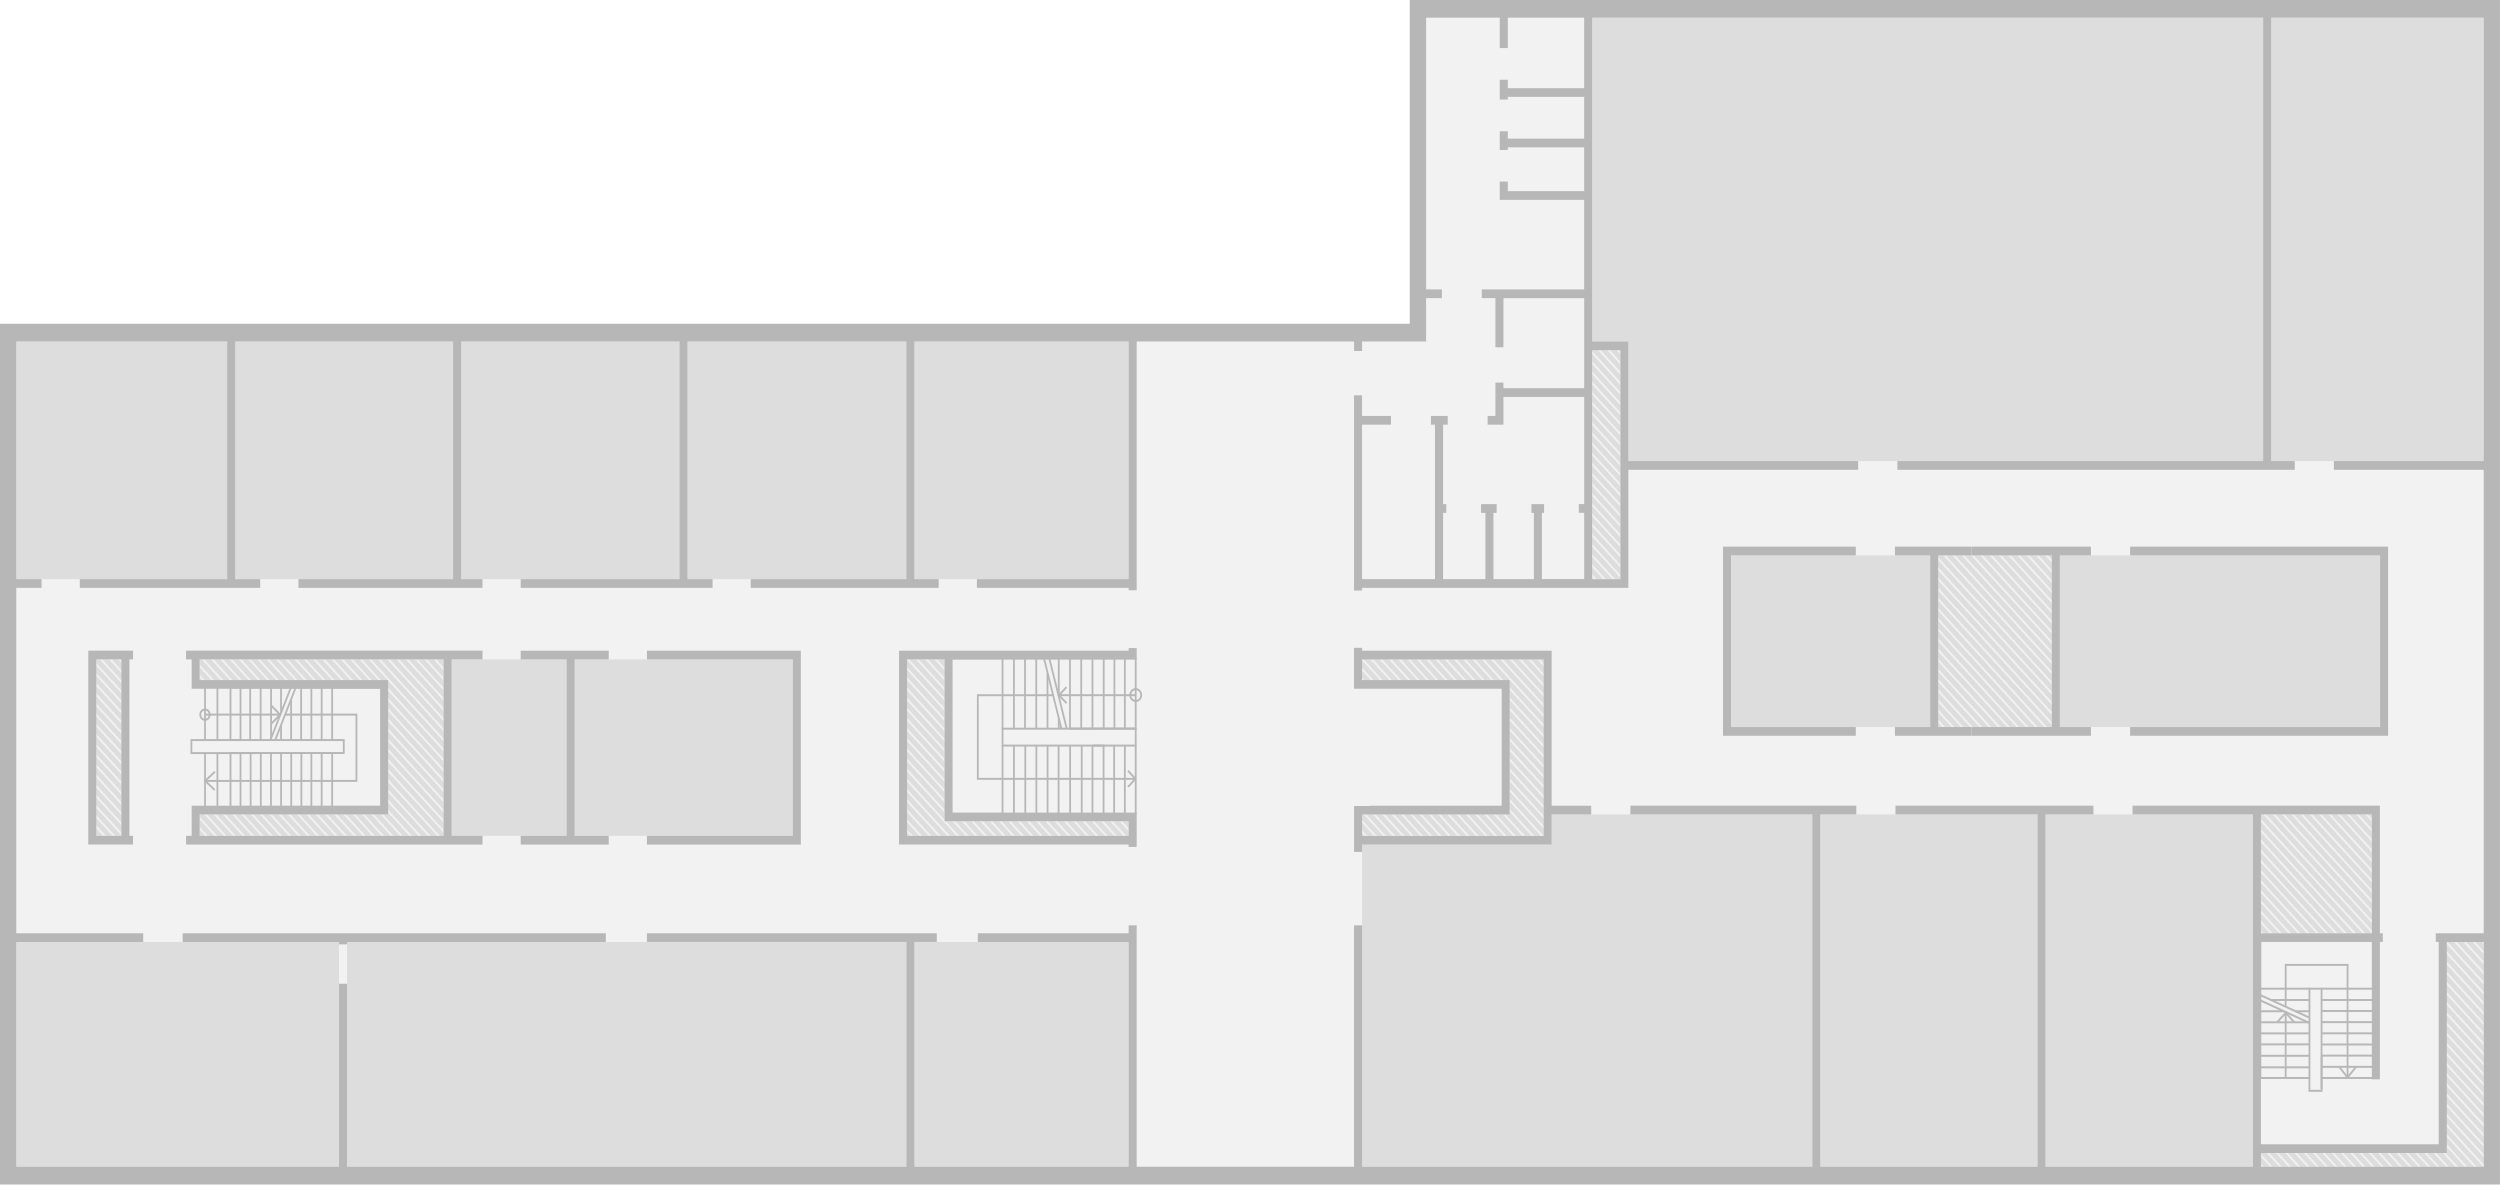
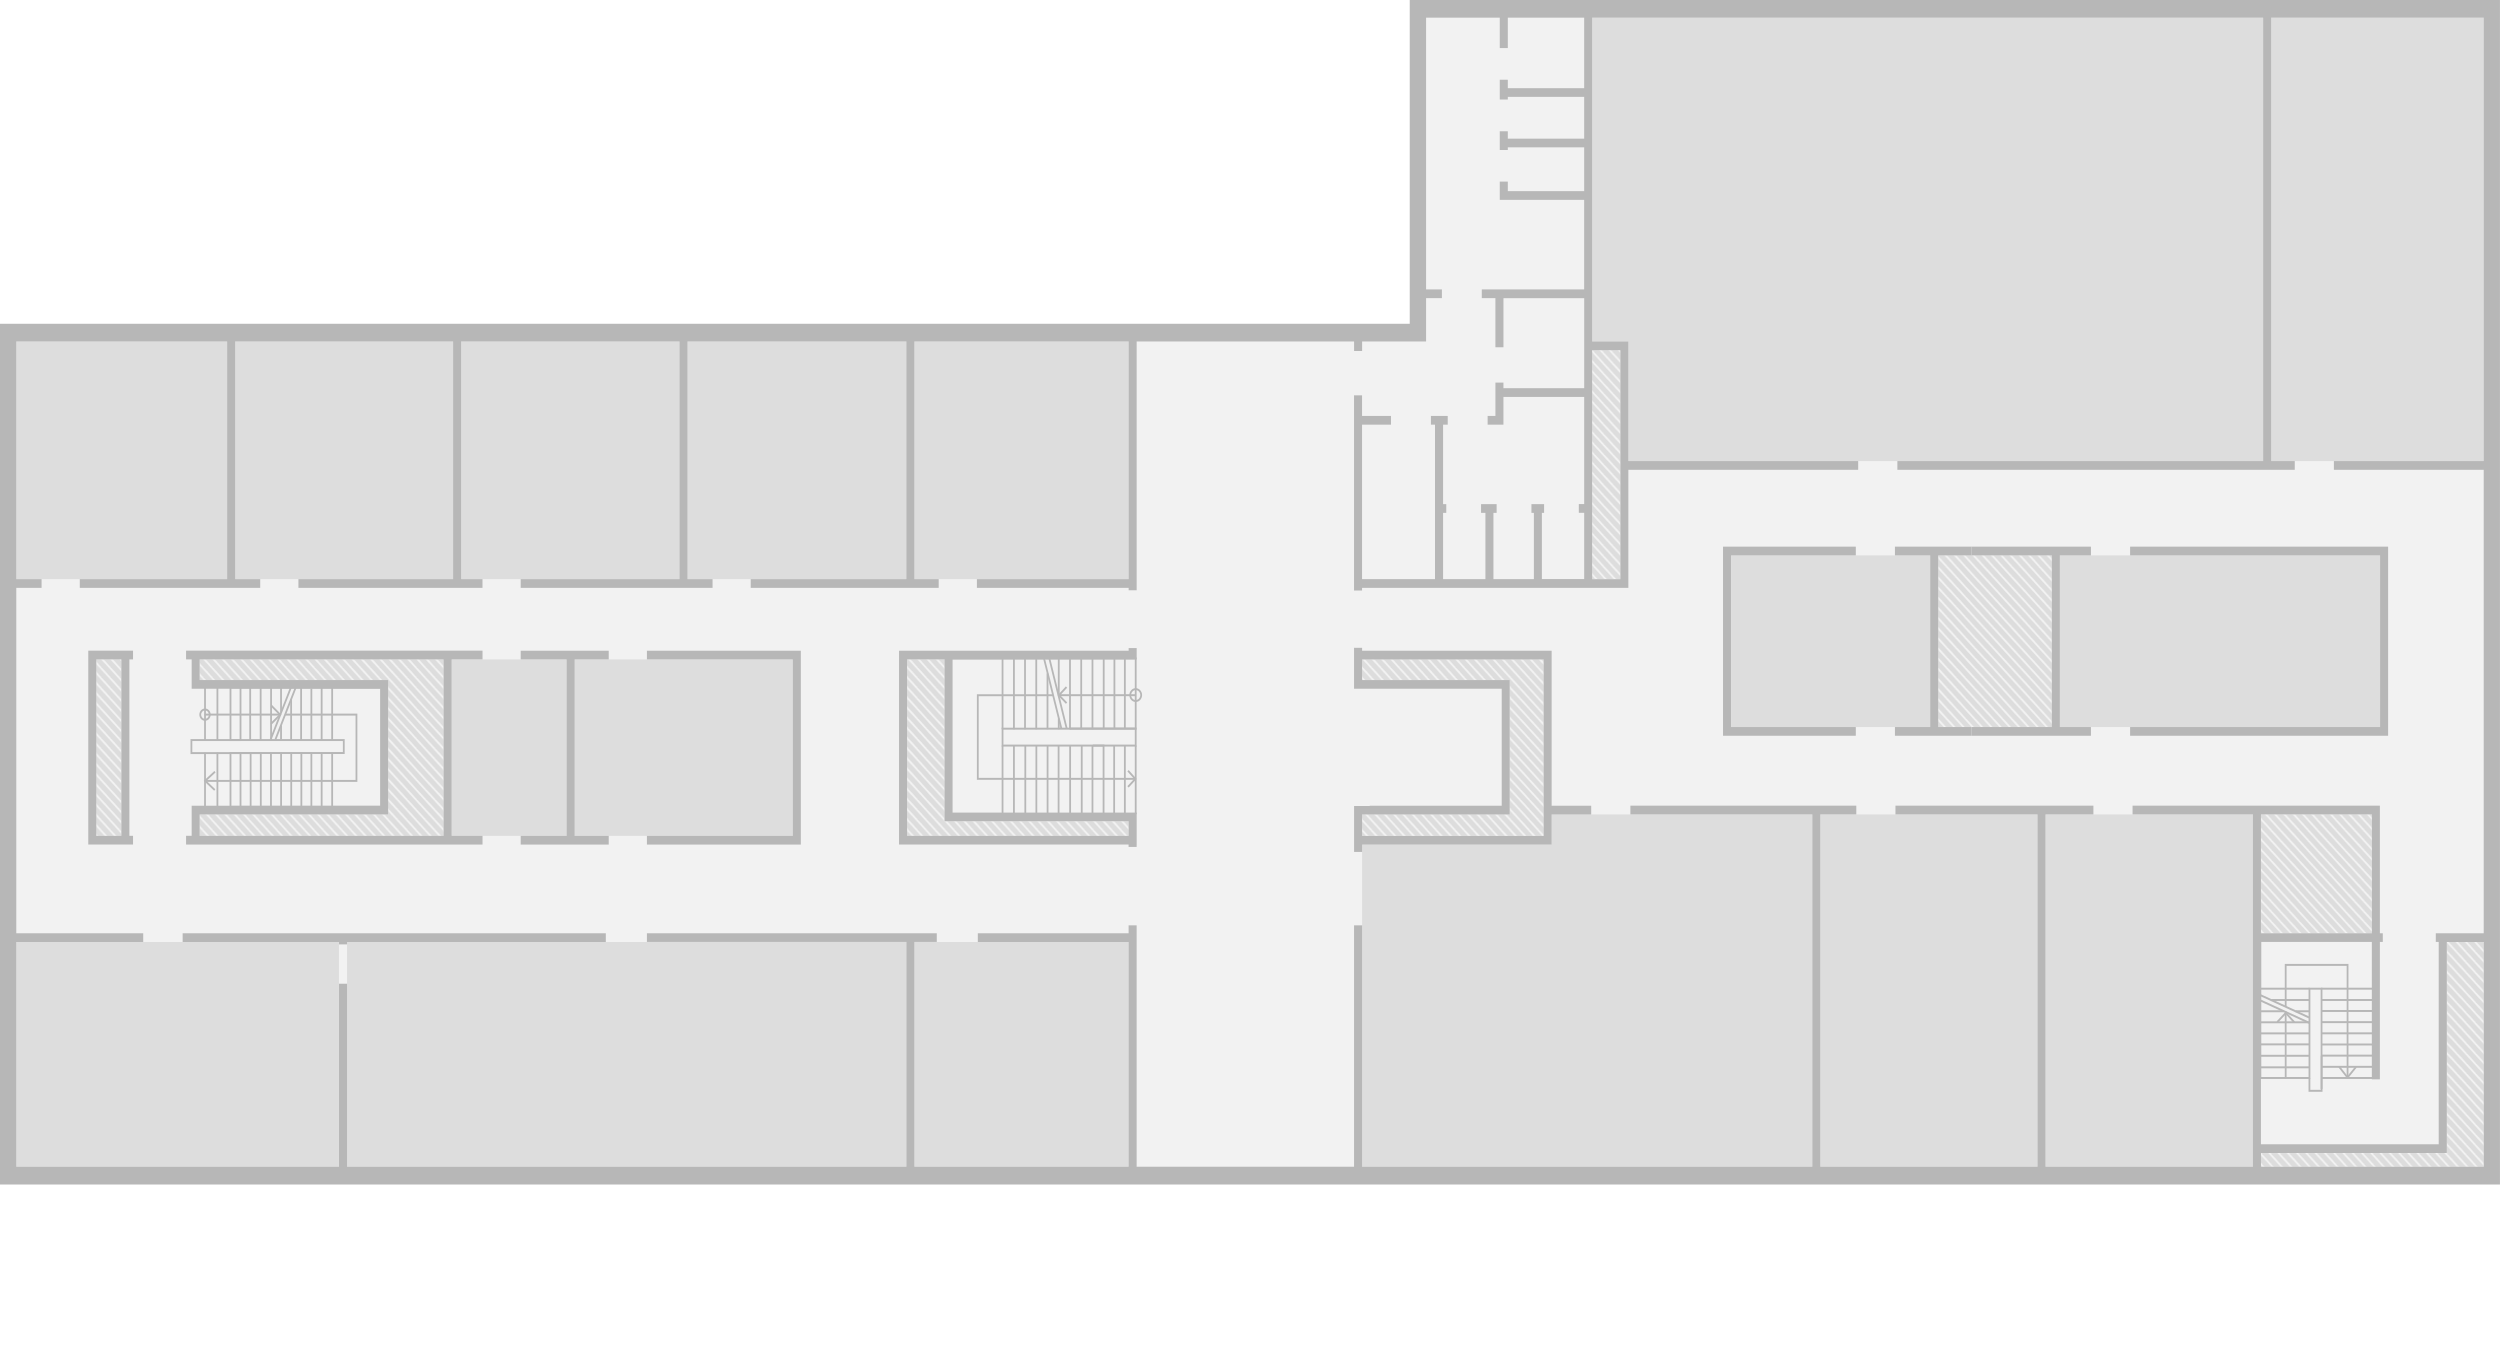
- <svg xmlns="http://www.w3.org/2000/svg" id="Livello_1" data-name="Livello 1" viewBox="0 0 5500 2605.77">
+ <svg xmlns="http://www.w3.org/2000/svg" id="Livello_1" data-name="Livello 1" viewBox="0 0 5500 3000">
  <defs>
-     <pattern id="locale_tecnico-17_1_" data-name="locale tecnico-17 1 " width="38.5" height="38.5" patternTransform="translate(-16709.05 -22359.13) rotate(180) scale(0.53 0.58)" patternUnits="userSpaceOnUse" viewBox="0 0 38.5 38.5">
-       <rect width="38.5" height="38.5" style="fill:none" />
-       <rect width="38.5" height="38.5" style="fill:none" />
-       <rect width="38.5" height="38.5" style="fill:none" />
-       <rect width="38.5" height="38.5" style="fill:none" />
-       <rect width="38.5" height="38.5" style="fill:none" />
-       <rect width="38.5" height="38.5" style="fill:none" />
-       <rect width="38.5" height="38.5" style="fill:none" />
-       <rect width="38.5" height="38.5" style="fill:none" />
-       <rect width="38.5" height="38.5" style="fill:none" />
-       <rect x="35.8" y="35.1" width="40.5" height="39.2" style="fill:#f2f2f2" />
-       <line x1="38.5" y1="38.5" x2="77" y2="77" style="fill:none;stroke:#ddd;stroke-linecap:square;stroke-linejoin:round;stroke-width:20px" />
-       <rect x="-2.7" y="35.1" width="40.5" height="39.2" style="fill:#f2f2f2" />
-       <line y1="38.5" x2="38.5" y2="77" style="fill:none;stroke:#ddd;stroke-linecap:square;stroke-linejoin:round;stroke-width:20px" />
-       <line x1="-38.5" y1="38.5" y2="77" style="fill:none;stroke:#ddd;stroke-linecap:square;stroke-linejoin:round;stroke-width:20px" />
-       <rect x="35.8" y="-3.4" width="40.5" height="39.2" style="fill:#f2f2f2" />
-       <line x1="38.5" x2="77" y2="38.5" style="fill:none;stroke:#ddd;stroke-linecap:square;stroke-linejoin:round;stroke-width:20px" />
-       <rect x="-2.7" y="-3.4" width="40.5" height="39.2" style="fill:#f2f2f2" />
-       <line x2="38.5" y2="38.5" style="fill:none;stroke:#ddd;stroke-linecap:square;stroke-linejoin:round;stroke-width:20px" />
-       <line x1="-38.5" y2="38.5" style="fill:none;stroke:#ddd;stroke-linecap:square;stroke-linejoin:round;stroke-width:20px" />
-       <line x1="38.5" y1="-38.5" x2="77" style="fill:none;stroke:#ddd;stroke-linecap:square;stroke-linejoin:round;stroke-width:20px" />
-       <line y1="-38.5" x2="38.5" style="fill:none;stroke:#ddd;stroke-linecap:square;stroke-linejoin:round;stroke-width:20px" />
-       <line x1="-38.5" y1="-38.5" style="fill:none;stroke:#ddd;stroke-linecap:square;stroke-linejoin:round;stroke-width:20px" />
+     <pattern id="locale_tecnico-17_1_" data-name="locale tecnico-17 1 " width="38.5" height="38.5" patternTransform="matrix(-0.53, 0, 0, 0.58, -16705.65, 23194.86)" patternUnits="userSpaceOnUse" viewBox="0 0 38.5 38.5">
+       <rect width="38.5" height="38.5" style="fill:none" />
+       <rect width="38.5" height="38.5" style="fill:none" />
+       <rect width="38.5" height="38.5" style="fill:none" />
+       <rect width="38.5" height="38.5" style="fill:none" />
+       <rect width="38.5" height="38.5" style="fill:none" />
+       <rect width="38.5" height="38.5" style="fill:none" />
+       <rect width="38.5" height="38.5" style="fill:none" />
+       <rect width="38.5" height="38.5" style="fill:none" />
+       <rect x="35.8" y="-35.8" width="40.5" height="39.2" style="fill:#f2f2f2" />
+       <line x1="38.5" x2="77" y2="-38.5" style="fill:none;stroke:#ddd;stroke-linecap:square;stroke-linejoin:round;stroke-width:20px" />
+       <rect x="-2.7" y="-35.8" width="40.5" height="39.2" style="fill:#f2f2f2" />
+       <line x2="38.5" y2="-38.5" style="fill:none;stroke:#ddd;stroke-linecap:square;stroke-linejoin:round;stroke-width:20px" />
+       <line x1="-38.5" y2="-38.5" style="fill:none;stroke:#ddd;stroke-linecap:square;stroke-linejoin:round;stroke-width:20px" />
+       <rect x="35.8" y="2.7" width="40.5" height="39.2" style="fill:#f2f2f2" />
+       <line x1="38.5" y1="38.5" x2="77" style="fill:none;stroke:#ddd;stroke-linecap:square;stroke-linejoin:round;stroke-width:20px" />
+       <rect x="-2.7" y="2.7" width="40.5" height="39.2" style="fill:#f2f2f2" />
+       <line y1="38.5" x2="38.5" style="fill:none;stroke:#ddd;stroke-linecap:square;stroke-linejoin:round;stroke-width:20px" />
+       <line x1="-38.5" y1="38.5" style="fill:none;stroke:#ddd;stroke-linecap:square;stroke-linejoin:round;stroke-width:20px" />
+       <line x1="38.5" y1="77" x2="77" y2="38.5" style="fill:none;stroke:#ddd;stroke-linecap:square;stroke-linejoin:round;stroke-width:20px" />
+       <line y1="77" x2="38.5" y2="38.5" style="fill:none;stroke:#ddd;stroke-linecap:square;stroke-linejoin:round;stroke-width:20px" />
+       <line x1="-38.5" y1="77" y2="38.5" style="fill:none;stroke:#ddd;stroke-linecap:square;stroke-linejoin:round;stroke-width:20px" />
    </pattern>
  </defs>
  <g id="D1-floor2">
    <g id="background">
      <polygon points="5500 38.91 5500 0 5464.17 0 3137.39 0 3101.48 0 3101.48 38.91 3101.48 655.94 3101.48 712.32 2996.61 712.32 35.83 712.32 0 712.32 0 751.23 0 2566.86 0 2605.77 35.83 2605.77 5464.17 2605.77 5500 2605.77 5500 2566.86 5500 38.91" style="fill:#f2f2f2" />
    </g>
    <g id="rooms">
      <rect id="locale_tecnico-17" data-name="locale tecnico-17" x="211.89" y="1450.73" width="55.09" height="388.14" style="fill:url(#locale_tecnico-17_1_)" />
      <polygon id="locale_tecnico-18" data-name="locale tecnico-18" points="439.23 1496.1 439.23 1450.73 975.88 1450.73 975.88 1838.87 439.23 1838.87 439.23 1791.78 836.29 1791.78 853.89 1791.78 853.89 1772.59 853.89 1515.2 853.89 1496.1 836.29 1496.1 439.23 1496.1" style="fill:url(#locale_tecnico-17_1_)" />
      <polygon id="locale_tecnico-19" data-name="locale tecnico-19" points="1995.6 1838.87 1995.6 1450.73 2078.04 1450.73 2078.04 1787.74 2078.04 1806.93 2095.63 1806.93 2483.02 1806.93 2483.02 1838.87 1995.6 1838.87" style="fill:url(#locale_tecnico-17_1_)" />
      <polygon id="locale_tecnico-20" data-name="locale tecnico-20" points="2996.61 1496.1 2996.61 1450.73 3395.96 1450.73 3395.96 1772.59 3395.96 1791.78 3395.96 1838.87 2996.61 1838.87 2996.61 1791.78 3303.77 1791.78 3321.37 1791.78 3321.37 1772.59 3321.37 1515.2 3321.37 1496.1 3303.77 1496.1 2996.61 1496.1" style="fill:url(#locale_tecnico-17_1_)" />
      <polygon id="locale_tecnico-21" data-name="locale tecnico-21" points="3502.74 854.1 3502.74 770.43 3564.81 770.43 3564.81 1014.38 3564.81 1033.58 3564.81 1274.09 3502.74 1274.09 3502.74 1128.27 3502.74 1109.16 3502.74 873.21 3502.74 854.1" style="fill:url(#locale_tecnico-17_1_)" />
      <polygon id="locale_tecnico-22" data-name="locale tecnico-22" points="4974.05 2566.86 4974.05 2536.65 5365.16 2536.65 5382.84 2536.65 5382.84 2517.45 5382.84 2072.41 5464.17 2072.41 5464.17 2566.86 4974.05 2566.86" style="fill:url(#locale_tecnico-17_1_)" />
      <rect id="locale_tecnico-23" data-name="locale tecnico-23" x="4264.12" y="1221.84" width="249.86" height="377.64" style="fill:url(#locale_tecnico-17_1_)" />
      <rect id="locale_tecnico-24" data-name="locale tecnico-24" x="4974.05" y="1791.78" width="243.99" height="261.43" style="fill:url(#locale_tecnico-17_1_)" />
      <rect id="senza_codice" data-name="senza codice" x="3317.09" y="324.18" width="167.97" height="96.41" style="fill:#f2f2f2" />
      <rect id="senza_codice-2" data-name="senza codice-2" x="3317.09" y="213.22" width="167.97" height="91.76" style="fill:#f2f2f2" />
      <rect id="senza_codice-3" data-name="senza codice-3" x="3317.09" y="38.91" width="167.97" height="155.12" style="fill:#f2f2f2" />
      <rect id="senza_codice-4" data-name="senza codice-4" x="3174.64" y="1128.27" width="93.06" height="145.82" style="fill:#f2f2f2" />
      <rect id="senza_codice-5" data-name="senza codice-5" x="3286.18" y="1128.27" width="88.78" height="145.82" style="fill:#f2f2f2" />
      <rect id="senza_codice-6" data-name="senza codice-6" x="3392.63" y="1128.27" width="93.06" height="145.82" style="fill:#f2f2f2" />
+       <g class="clickable" id="D1-2C-01-D" data-name="customclass D1-2C-01-D">
+         <rect id="a" x="2996.61" y="1515.2" width="307.09" height="257.38" style="fill:#f2f2f2" />
+       </g>
      <g class="clickable" id="D1-2E-17" data-name="customclass D1-2E-17">
        <polygon id="_tracciato_" data-name=" tracciato " points="35.83 1274.09 35.83 751.23 499.71 751.23 499.71 1274.09 89.34 1274.09 41.77 1274.09 35.83 1274.09" style="fill:#ddd" />
      </g>
      <g class="clickable" id="D1-2E-16" data-name="customclass D1-2E-16">
        <rect id="_tracciato_2" data-name=" tracciato 2" x="517.39" y="751.23" width="479.42" height="522.86" style="fill:#ddd" />
      </g>
      <g class="clickable" id="D1-2E-15" data-name="customclass D1-2E-15">
        <rect id="_tracciato_3" data-name=" tracciato 3" x="1014.41" y="751.23" width="480.45" height="522.86" style="fill:#ddd" />
      </g>
      <g class="clickable" id="D1-2E-14" data-name="customclass D1-2E-14">
        <rect id="_tracciato_4" data-name=" tracciato 4" x="1512.53" y="751.23" width="481.48" height="522.86" style="fill:#ddd" />
      </g>
      <g class="clickable" id="D1-2E-13" data-name="customclass D1-2E-13">
        <rect id="_tracciato_5" data-name=" tracciato 5" x="2011.69" y="751.23" width="471.33" height="522.86" style="fill:#ddd" />
      </g>
-       <g class="clickable" id="D1-2E-11" data-name="customclass D1-2E-11">
-         <rect id="_tracciato_7" data-name=" tracciato 7" x="993.56" y="1450.73" width="253.11" height="388.14" style="fill:#ddd" />
-       </g>
-       <g class="clickable" id="D1-2E-10" data-name="customclass D1-2E-10">
-         <rect id="_tracciato_8" data-name=" tracciato 8" x="1264.26" y="1450.73" width="479.89" height="388.14" style="fill:#ddd" />
-       </g>
-       <g class="clickable" id="D1-2E-09" data-name="customclass D1-2E-09">
-         <rect x="1138.54" y="1905.24" width="251.44" height="113.2" style="fill:none" />
-       </g>
-       <g class="clickable" id="D1-2E-04" data-name="customclass D1-2E-04">
-         <rect id="_tracciato_10" data-name=" tracciato 10" x="35.83" y="2072.41" width="709.93" height="494.45" style="fill:#ddd" />
-       </g>
-       <g class="clickable" id="D1-2E-03" data-name="customclass D1-2E-03">
-         <rect id="_tracciato_11" data-name=" tracciato 11" x="763.52" y="2072.41" width="1230.57" height="494.45" style="fill:#ddd" />
-       </g>
-       <g class="clickable" id="D1-2E-02" data-name="customclass D1-2E-02">
-         <rect id="_tracciato_12" data-name=" tracciato 12" x="2011.69" y="2072.41" width="471.33" height="494.45" style="fill:#ddd" />
-       </g>
-       <g class="clickable" id="D1-2C-01" data-name="customclass D1-2C-01">
-         <polygon id="_tracciato_13" data-name=" tracciato 13" points="2527.41 1450.73 2527.41 1431.62 2527.41 1293.29 2527.41 1274.09 2527.41 751.23 2979.01 751.23 2979.01 915.04 2979.01 934.24 2979.01 1274.09 2979.01 1293.29 2979.01 1431.62 2979.01 1450.73 2979.01 1496.1 2979.01 1515.2 2979.01 1772.59 2979.01 1791.78 2979.01 1838.87 2979.01 1858.07 2979.01 2566.86 2527.41 2566.86 2527.41 2072.41 2527.41 2053.21 2527.41 1858.07 2527.41 1838.87 2527.41 1806.93 2527.41 1450.73" style="fill:#f2f2f2" />
-       </g>
-       <g class="clickable" id="D1-2W-17" data-name="customclass D1-2W-17">
-         <polygon id="_tracciato_14" data-name=" tracciato 14" points="3174.8 1109.16 3174.8 934.24 3289.82 934.24 3307.5 934.24 3307.5 915.04 3307.5 873.21 3485.14 873.21 3485.14 1109.16 3392 1109.16 3374.4 1109.16 3285.54 1109.16 3267.86 1109.16 3174.8 1109.16" style="fill:#f2f2f2" />
-       </g>
-       <g class="clickable" id="D1-2W-16" data-name="customclass D1-2W-16">
-         <polygon id="_tracciato_15" data-name=" tracciato 15" points="2996.61 915.04 2996.61 751.23 3101.48 751.23 3137.39 751.23 3137.39 712.32 3137.39 655.94 3289.82 655.94 3289.82 854.1 3289.82 873.21 3289.82 915.04 3174.8 915.04 3157.13 915.04 2996.61 915.04" style="fill:#f2f2f2" />
-       </g>
-       <g class="clickable" id="D1-2W-15" data-name="customclass D1-2W-15">
-         <polygon id="_tracciato_16" data-name=" tracciato 16" points="3307.5 854.1 3307.5 655.94 3485.14 655.94 3485.14 751.23 3485.14 770.43 3485.14 854.1 3307.5 854.1" style="fill:#f2f2f2" />
-       </g>
-       <g class="clickable" id="D1-2W-14" data-name="customclass D1-2W-14">
-         <polygon id="_tracciato_17" data-name=" tracciato 17" points="2996.61 1274.09 2996.61 934.24 3157.13 934.24 3157.13 1109.16 3157.13 1128.27 3157.13 1274.09 2996.61 1274.09" style="fill:#f2f2f2" />
-       </g>
-       <g class="clickable" id="D1-2W-13" data-name="customclass D1-2W-13">
-         <rect x="3136.59" y="41.41" width="157.51" height="585.01" style="fill:#f2f2f2" />
-       </g>
-       <g class="clickable" id="D1-2W-12" data-name="customclass D1-2W-12">
-         <polygon id="_tracciato_19" data-name=" tracciato 19" points="3502.74 194.03 3502.74 38.91 4978.89 38.91 4978.89 1014.38 3582.48 1014.38 3582.48 770.43 3582.48 751.23 3564.81 751.23 3502.74 751.23 3502.74 655.94 3502.74 636.74 3502.74 439.79 3502.74 420.68 3502.74 324.18 3502.74 304.99 3502.74 213.22 3502.74 194.03" style="fill:#ddd" />
-       </g>
-       <g class="clickable" id="D1-2W-11" data-name="customclass D1-2W-11">
-         <rect id="_tracciato_20" data-name=" tracciato 20" x="4996.56" y="38.91" width="467.61" height="975.47" style="fill:#ddd" />
-       </g>
-       <g class="clickable" id="D1-2W-10" data-name="customclass D1-2W-10">
-         <rect id="_tracciato_21" data-name=" tracciato 21" x="3808.24" y="1221.84" width="438.2" height="377.64" style="fill:#ddd" />
-       </g>
-       <g class="clickable" id="D1-2W-08" data-name="customclass D1-2W-08">
-         <rect id="_tracciato_22" data-name=" tracciato 22" x="4531.65" y="1221.84" width="704.62" height="377.64" style="fill:#ddd" />
-       </g>
-       <g class="clickable" id="D1-2W-07" data-name="customclass D1-2W-07">
-         <rect x="3413.64" y="1327.46" width="377" height="208.23" style="fill:#f2f2f2" />
-       </g>
-       <g class="clickable" id="D1-2W-06" data-name="customclass D1-2W-06">
-         <polygon id="_tracciato_24" data-name=" tracciato 24" points="2996.61 2566.86 2996.61 1858.07 3395.96 1858.07 3413.64 1858.07 3413.64 1838.87 3413.64 1791.78 3986.99 1791.78 3986.99 2566.86 2996.61 2566.86" style="fill:#ddd" />
-       </g>
-       <g class="clickable" id="D1-2W-04" data-name="customclass D1-2W-04">
-         <rect id="_tracciato_25" data-name=" tracciato 25" x="4004.59" y="1791.78" width="477.75" height="775.08" style="fill:#ddd" />
-       </g>
-       <g class="clickable" id="D1-2W-03" data-name="customclass D1-2W-03">
-         <polygon id="_tracciato_26" data-name=" tracciato 26" points="4500.02 2566.86 4500.02 1791.78 4956.45 1791.78 4956.45 2053.21 4956.45 2072.41 4956.45 2517.45 4956.45 2536.65 4956.45 2566.86 4500.02 2566.86" style="fill:#ddd" />
-       </g>
-       <g class="clickable" id="D1-2-STAIR-C" data-name="customclass D1-2-STAIR-C">
-         <g id="scala3">
-           <polygon points="5109.36 2395.73 5105.4 2395.73 5105.4 2177.26 5082.81 2177.26 5082.81 2373.69 4970.88 2373.69 4970.88 2068.36 4974.84 2068.36 4974.84 2369.39 5078.84 2369.39 5078.84 2172.95 5109.36 2172.95 5109.36 2395.73" style="fill:#b7b7b7" />
-           <polygon points="5166.6 2369.91 5162.63 2369.91 5162.63 2124.92 5030.49 2124.92 5030.49 2213.58 5026.53 2213.58 5026.53 2120.61 5166.6 2120.61 5166.6 2369.91" style="fill:#b7b7b7" />
-           <rect x="5106.51" y="2172.95" width="112.32" height="4.3" style="fill:#b7b7b7" />
-           <rect x="5106.51" y="2197.83" width="112.32" height="4.3" style="fill:#b7b7b7" />
-           <rect x="4971.12" y="2172.95" width="109.71" height="4.3" style="fill:#b7b7b7" />
-           <rect x="5050.07" y="2222.62" width="30.76" height="4.3" style="fill:#b7b7b7" />
-           <rect x="4970.56" y="2222.62" width="53.82" height="4.3" style="fill:#b7b7b7" />
-           <rect x="4972.86" y="2246.9" width="107.96" height="4.3" style="fill:#b7b7b7" />
-           <rect x="4972.86" y="2271.26" width="107.96" height="4.3" style="fill:#b7b7b7" />
-           <rect x="4972.86" y="2345.98" width="107.96" height="4.3" style="fill:#b7b7b7" />
-           <polygon points="5109.52 2401.93 5078.77 2401.93 5078.77 2372.32 5082.73 2372.32 5082.73 2397.63 5105.56 2397.63 5105.56 2322.3 5109.52 2322.3 5109.52 2401.93" style="fill:#b7b7b7" />
-           <rect x="5106.51" y="2295.7" width="112.32" height="4.3" style="fill:#b7b7b7" />
-           <rect x="5106.51" y="2246.55" width="112.32" height="4.3" style="fill:#b7b7b7" />
-           <rect x="5106.51" y="2271.17" width="112.32" height="4.3" style="fill:#b7b7b7" />
-           <rect x="5106.51" y="2222.02" width="112.32" height="4.3" style="fill:#b7b7b7" />
-           <rect x="5106.51" y="2320.24" width="112.32" height="4.3" style="fill:#b7b7b7" />
-           <rect x="5106.51" y="2344.86" width="112.32" height="4.3" style="fill:#b7b7b7" />
-           <rect x="5106.51" y="2369.39" width="112.32" height="4.3" style="fill:#b7b7b7" />
-           <rect x="4972.86" y="2295.45" width="107.96" height="4.3" style="fill:#b7b7b7" />
-           <rect x="4972.86" y="2320.58" width="107.96" height="4.3" style="fill:#b7b7b7" />
-           <polygon points="5164.51 2373.72 5144.32 2347.97 5147.34 2345.18 5164.55 2367.13 5181.83 2345.68 5184.81 2348.51 5164.51 2373.72" style="fill:#b7b7b7" />
-           <polygon points="5046.04 2250.47 5028.73 2231.43 5011.27 2250.07 5008.49 2247 5028.77 2225.35 5048.86 2247.45 5046.04 2250.47" style="fill:#b7b7b7" />
-           <polygon points="5079.26 2252.15 4971.69 2202.74 4973.24 2198.77 5080.8 2248.18 5079.26 2252.15" style="fill:#b7b7b7" />
-           <polygon points="5079.26 2240.53 4971.69 2191.12 4973.24 2187.15 5080.8 2236.56 5079.26 2240.53" style="fill:#b7b7b7" />
-           <rect x="5026.53" y="2225.46" width="3.96" height="146.42" style="fill:#b7b7b7" />
-           <rect x="4996.8" y="2197.83" width="83.71" height="4.3" style="fill:#b7b7b7" />
-         </g>
-         <polygon id="_tracciato_27" data-name=" tracciato 27" points="4974.05 2517.45 4974.05 2072.41 5218.04 2072.41 5218.04 2368.18 5235.72 2368.18 5235.72 2072.41 5365.16 2072.41 5365.16 2517.45 4974.05 2517.45" style="fill:none" />
-       </g>
-       <g class="clickable" id="D1-2-STAIR-B" data-name="customclass D1-2-STAIR-B">
+       <g class="clickable" id="D1-2E-12" data-name="customclass D1-2E-12">
        <g id="scala1">
          <polygon points="845.33 1777.32 505.1 1777.32 505.1 1654.48 754.32 1654.48 754.32 1630.3 505.1 1630.3 505.1 1510.3 845.33 1510.3 845.33 1514.6 509.07 1514.6 509.07 1625.99 758.29 1625.99 758.29 1658.79 509.07 1658.79 509.07 1773.02 845.33 1773.02 845.33 1777.32" style="fill:#b7b7b7" />
          <polygon points="786.19 1720.16 451.04 1720.16 451.04 1715.86 782.23 1715.86 782.23 1574.26 627.34 1574.26 627.34 1569.95 786.19 1569.95 786.19 1720.16" style="fill:#b7b7b7" />
          <rect x="705.65" y="1655.69" width="3.96" height="120.43" style="fill:#b7b7b7" />
          <rect x="728.8" y="1655.69" width="3.96" height="120.43" style="fill:#b7b7b7" />
          <rect x="683.06" y="1655.69" width="3.96" height="120.43" style="fill:#b7b7b7" />
          <rect x="728.8" y="1512.45" width="3.96" height="115.69" style="fill:#b7b7b7" />
          <rect x="705.65" y="1512.88" width="3.96" height="115.26" style="fill:#b7b7b7" />
          <rect x="660.47" y="1512.45" width="3.96" height="115.69" style="fill:#b7b7b7" />
          <rect x="638.51" y="1538.45" width="3.96" height="89.7" style="fill:#b7b7b7" />
          <rect x="616.32" y="1512.45" width="3.96" height="55.35" style="fill:#b7b7b7" />
          <rect x="616.32" y="1595.69" width="3.96" height="31.42" style="fill:#b7b7b7" />
          <rect x="548.46" y="1512.45" width="3.96" height="115.69" style="fill:#b7b7b7" />
          <rect x="527.14" y="1512.45" width="3.96" height="115.69" style="fill:#b7b7b7" />
          <polygon points="573.91 1658.96 419.1 1658.96 419.1 1625.99 528.41 1625.99 528.41 1630.3 423.06 1630.3 423.06 1654.66 573.91 1654.66 573.91 1658.96" style="fill:#b7b7b7" />
          <rect x="594.12" y="1655.69" width="3.96" height="120.43" style="fill:#b7b7b7" />
          <rect x="638.75" y="1655.69" width="3.96" height="120.43" style="fill:#b7b7b7" />
          <rect x="616.4" y="1655.69" width="3.96" height="120.43" style="fill:#b7b7b7" />
          <rect x="661.02" y="1655.69" width="3.96" height="120.43" style="fill:#b7b7b7" />
          <rect x="571.77" y="1655.69" width="3.96" height="120.43" style="fill:#b7b7b7" />
          <rect x="549.41" y="1655.69" width="3.96" height="120.43" style="fill:#b7b7b7" />
          <rect x="527.14" y="1655.69" width="3.96" height="120.43" style="fill:#b7b7b7" />
          <rect x="476.33" y="1512.45" width="3.96" height="115.69" style="fill:#b7b7b7" />
          <rect x="476.33" y="1655.69" width="3.96" height="120.43" style="fill:#b7b7b7" />
          <rect x="449.06" y="1512.45" width="3.96" height="115.69" style="fill:#b7b7b7" />
          <rect x="449.06" y="1655.69" width="3.96" height="120.43" style="fill:#b7b7b7" />
          <rect x="594.36" y="1512.45" width="3.96" height="115.69" style="fill:#b7b7b7" />
          <rect x="571.45" y="1512.45" width="3.96" height="115.69" style="fill:#b7b7b7" />
          <polygon points="471.13 1739.68 448.25 1717.82 471.63 1696.15 474.2 1699.42 454.3 1717.87 473.75 1736.45 471.13 1739.68" style="fill:#b7b7b7" />
          <polygon points="597.68 1594 595 1590.84 613.49 1572.34 595.37 1553.69 598.1 1550.57 619.3 1572.38 597.68 1594" style="fill:#b7b7b7" />
          <polygon points="597.06 1628.12 593.41 1626.44 638.35 1511.18 642 1512.86 597.06 1628.12" style="fill:#b7b7b7" />
          <polygon points="607.6 1628.12 603.95 1626.44 648.89 1511.18 652.54 1512.86 607.6 1628.12" style="fill:#b7b7b7" />
          <rect x="450.49" y="1569.95" width="165.91" height="4.3" style="fill:#b7b7b7" />
          <rect x="683.06" y="1514.95" width="3.96" height="112.94" style="fill:#b7b7b7" />
-           <path d="M451,1585.7c-6.86,0-12.44-6.06-12.44-13.51s5.58-13.51,12.44-13.51,12.45,6.06,12.45,13.51S457.9,1585.7,451,1585.7Zm0-22.72c-4.68,0-8.48,4.13-8.48,9.21s3.8,9.21,8.48,9.21,8.48-4.13,8.48-9.21S455.72,1563,451,1563Z" transform="translate(0 0)" style="fill:#b7b7b7" />
+           <path d="M451,1585.7c-6.86,0-12.44-6.06-12.44-13.51s5.58-13.51,12.44-13.51,12.45,6.06,12.45,13.51S457.9,1585.7,451,1585.7Zm0-22.72c-4.68,0-8.48,4.13-8.48,9.21s3.8,9.21,8.48,9.21,8.48-4.13,8.48-9.21S455.72,1563,451,1563Z" style="fill:#b7b7b7" />
        </g>
        <polygon id="_tracciato_6" data-name=" tracciato 6" points="284.65 1838.87 284.65 1450.73 421.63 1450.73 421.63 1496.1 421.63 1515.2 439.23 1515.2 836.29 1515.2 836.29 1772.59 439.23 1772.59 421.63 1772.59 421.63 1791.78 421.63 1838.87 284.65 1838.87" style="fill:none" />
      </g>
-       <g class="clickable" id="D1-2-LIFT-A" data-name="customclass D1-2-LIFT-A">
-         <rect id="a" x="2996.61" y="1515.2" width="307.09" height="257.38" style="fill:#f2f2f2" />
-       </g>
-       <g class="clickable" id="D1-2-STAIR-A" data-name="customclass D1-2-STAIR-A">
+       <g class="clickable" id="D1-2E-12-A" data-name="customclass D1-2E-12-A">
        <g id="scala2">
          <polygon points="2429.83 1793.33 2090.88 1793.33 2090.88 1789.03 2425.87 1789.03 2425.87 1642.43 2203.6 1642.43 2203.6 1600.94 2496.58 1600.94 2496.58 1450.64 2090.88 1450.64 2090.88 1446.34 2500.54 1446.34 2500.54 1605.25 2207.56 1605.25 2207.56 1638.13 2429.83 1638.13 2429.83 1793.33" style="fill:#b7b7b7" />
          <polygon points="2498 1715.6 2149.14 1715.6 2149.14 1527.34 2316.64 1527.34 2316.64 1531.65 2153.11 1531.65 2153.11 1711.3 2498 1711.3 2498 1715.6" style="fill:#b7b7b7" />
          <rect x="2328.92" y="1527.26" width="169.64" height="4.3" style="fill:#b7b7b7" />
          <rect x="2203.6" y="1447.29" width="3.96" height="157.1" style="fill:#b7b7b7" />
          <rect x="2228.65" y="1449.27" width="3.96" height="155.12" style="fill:#b7b7b7" />
          <rect x="2203.6" y="1640.28" width="3.96" height="150.9" style="fill:#b7b7b7" />
          <rect x="2228.65" y="1640.28" width="3.96" height="150.9" style="fill:#b7b7b7" />
          <rect x="2253.7" y="1640.28" width="3.96" height="150.9" style="fill:#b7b7b7" />
          <rect x="2278.03" y="1640.28" width="3.96" height="150.9" style="fill:#b7b7b7" />
          <rect x="2302.69" y="1640.28" width="3.96" height="150.9" style="fill:#b7b7b7" />
          <rect x="2377.83" y="1640.28" width="3.96" height="150.9" style="fill:#b7b7b7" />
          <rect x="2401.45" y="1640.28" width="3.96" height="150.9" style="fill:#b7b7b7" />
          <rect x="2496.58" y="1640.28" width="3.96" height="150.9" style="fill:#b7b7b7" />
          <polygon points="2483.08 1732.62 2480.27 1729.58 2494.98 1713.6 2480.25 1697.13 2483.1 1694.13 2500.55 1713.64 2483.08 1732.62" style="fill:#b7b7b7" />
          <polygon points="2500.54 1642.43 2404.23 1642.43 2404.23 1638.13 2496.58 1638.13 2496.58 1604.99 2353.81 1604.99 2353.81 1600.68 2500.54 1600.68 2500.54 1642.43" style="fill:#b7b7b7" />
          <rect x="2327.26" y="1580.63" width="3.96" height="23.76" style="fill:#b7b7b7" />
          <rect x="2327.26" y="1447.29" width="3.96" height="81.52" style="fill:#b7b7b7" />
          <rect x="2277.79" y="1447.29" width="3.96" height="157.1" style="fill:#b7b7b7" />
          <rect x="2302.53" y="1481.55" width="3.96" height="122.84" style="fill:#b7b7b7" />
          <rect x="2253.06" y="1447.29" width="3.96" height="157.1" style="fill:#b7b7b7" />
          <rect x="2351.99" y="1447.29" width="3.96" height="157.1" style="fill:#b7b7b7" />
          <rect x="2376.72" y="1447.29" width="3.96" height="157.1" style="fill:#b7b7b7" />
          <rect x="2401.45" y="1447.29" width="3.96" height="157.1" style="fill:#b7b7b7" />
          <rect x="2326.94" y="1640.28" width="3.96" height="150.9" style="fill:#b7b7b7" />
          <rect x="2352.31" y="1640.28" width="3.96" height="150.9" style="fill:#b7b7b7" />
          <rect x="2472.72" y="1640.28" width="3.96" height="150.9" style="fill:#b7b7b7" />
          <rect x="2472.72" y="1447.37" width="3.96" height="154.43" style="fill:#b7b7b7" />
          <rect x="2449.73" y="1447.37" width="3.96" height="154.43" style="fill:#b7b7b7" />
          <rect x="2426.19" y="1447.37" width="3.96" height="154.43" style="fill:#b7b7b7" />
          <rect x="2449.17" y="1640.28" width="3.96" height="150.9" style="fill:#b7b7b7" />
-           <path d="M2498.56,1544.39c-7.74,0-14-6.84-14-15.24s6.29-15.24,14-15.24,14,6.84,14,15.24S2506.3,1544.39,2498.56,1544.39Zm0-26.17c-5.55,0-10.07,4.9-10.07,10.93s4.52,10.93,10.07,10.93,10.07-4.9,10.07-10.93S2504.11,1518.22,2498.56,1518.22Z" transform="translate(0 0)" style="fill:#b7b7b7" />
+           <path d="M2498.56,1544.39c-7.74,0-14-6.84-14-15.24s6.29-15.24,14-15.24,14,6.84,14,15.24S2506.3,1544.39,2498.56,1544.39Zm0-26.17c-5.55,0-10.07,4.9-10.07,10.93s4.52,10.93,10.07,10.93,10.07-4.9,10.07-10.93S2504.11,1518.22,2498.56,1518.22Z" style="fill:#b7b7b7" />
          <polygon points="2345 1604.08 2306.4 1448.1 2310.23 1446.99 2348.83 1602.97 2345 1604.08" style="fill:#b7b7b7" />
          <polygon points="2333.27 1604.08 2294.67 1448.1 2298.5 1446.99 2337.1 1602.97 2333.27 1604.08" style="fill:#b7b7b7" />
          <polygon points="2344.99 1548.43 2326.88 1529.52 2344.96 1509.98 2347.76 1513.03 2332.55 1529.47 2347.74 1545.33 2344.99 1548.43" style="fill:#b7b7b7" />
        </g>
        <g id="a-2">
          <rect x="2095" y="1450.73" width="424.33" height="340.45" style="fill:none" />
        </g>
      </g>
+       <g class="clickable" id="D1-2E-11" data-name="customclass D1-2E-11">
+         <rect id="_tracciato_7" data-name=" tracciato 7" x="993.56" y="1450.73" width="253.11" height="388.14" style="fill:#ddd" />
+       </g>
+       <g class="clickable" id="D1-2E-10" data-name="customclass D1-2E-10">
+         <rect id="_tracciato_8" data-name=" tracciato 8" x="1264.26" y="1450.73" width="479.89" height="388.14" style="fill:#ddd" />
+       </g>
+       <g class="clickable" id="D1-2E-09" data-name="customclass D1-2E-09">
+         <rect x="1138.54" y="1905.24" width="251.44" height="113.2" style="fill:none" />
+       </g>
+       <g class="clickable" id="D1-2E-04" data-name="customclass D1-2E-04">
+         <rect id="_tracciato_10" data-name=" tracciato 10" x="35.83" y="2072.41" width="709.93" height="494.45" style="fill:#ddd" />
+       </g>
+       <g class="clickable" id="D1-2E-03" data-name="customclass D1-2E-03">
+         <rect id="_tracciato_11" data-name=" tracciato 11" x="763.52" y="2072.41" width="1230.57" height="494.45" style="fill:#ddd" />
+       </g>
+       <g class="clickable" id="D1-2E-02" data-name="customclass D1-2E-02">
+         <rect id="_tracciato_12" data-name=" tracciato 12" x="2011.69" y="2072.41" width="471.33" height="494.45" style="fill:#ddd" />
+       </g>
+       <g class="clickable" id="D1-2C-01" data-name="customclass D1-2C-01">
+         <polygon id="_tracciato_13" data-name=" tracciato 13" points="2527.41 1450.73 2527.41 1431.62 2527.41 1293.29 2527.41 1274.09 2527.41 751.23 2979.01 751.23 2979.01 915.04 2979.01 934.24 2979.01 1274.09 2979.01 1293.29 2979.01 1431.62 2979.01 1450.73 2979.01 1496.1 2979.01 1515.2 2979.01 1772.59 2979.01 1791.78 2979.01 1838.87 2979.01 1858.07 2979.01 2566.86 2527.41 2566.86 2527.41 2072.41 2527.41 2053.21 2527.41 1858.07 2527.41 1838.87 2527.41 1806.93 2527.41 1450.73" style="fill:#f2f2f2" />
+       </g>
+       <g class="clickable" id="D1-2W-17" data-name="customclass D1-2W-17">
+         <polygon id="_tracciato_14" data-name=" tracciato 14" points="3174.8 1109.16 3174.8 934.24 3289.82 934.24 3307.5 934.24 3307.5 915.04 3307.5 873.21 3485.14 873.21 3485.14 1109.16 3392 1109.16 3374.4 1109.16 3285.54 1109.16 3267.86 1109.16 3174.8 1109.16" style="fill:#f2f2f2" />
+       </g>
+       <g class="clickable" id="D1-2W-16" data-name="customclass D1-2W-16">
+         <polygon id="_tracciato_15" data-name=" tracciato 15" points="2996.61 915.04 2996.61 751.23 3101.48 751.23 3137.39 751.23 3137.39 712.32 3137.39 655.94 3289.82 655.94 3289.82 854.1 3289.82 873.21 3289.82 915.04 3174.8 915.04 3157.13 915.04 2996.61 915.04" style="fill:#f2f2f2" />
+       </g>
+       <g class="clickable" id="D1-2W-15" data-name="customclass D1-2W-15">
+         <polygon id="_tracciato_16" data-name=" tracciato 16" points="3307.5 854.1 3307.5 655.94 3485.14 655.94 3485.14 751.23 3485.14 770.43 3485.14 854.1 3307.5 854.1" style="fill:#f2f2f2" />
+       </g>
+       <g class="clickable" id="D1-2W-14" data-name="customclass D1-2W-14">
+         <polygon id="_tracciato_17" data-name=" tracciato 17" points="2996.61 1274.09 2996.61 934.24 3157.13 934.24 3157.13 1109.16 3157.13 1128.27 3157.13 1274.09 2996.61 1274.09" style="fill:#f2f2f2" />
+       </g>
+       <g class="clickable" id="D1-2W-13" data-name="customclass D1-2W-13">
+         <rect x="3136.59" y="41.41" width="157.51" height="585.01" style="fill:#f2f2f2" />
+       </g>
+       <g class="clickable" id="D1-2W-12" data-name="customclass D1-2W-12">
+         <polygon id="_tracciato_19" data-name=" tracciato 19" points="3502.74 194.03 3502.74 38.91 4978.89 38.91 4978.89 1014.38 3582.48 1014.38 3582.48 770.43 3582.48 751.23 3564.81 751.23 3502.74 751.23 3502.74 655.94 3502.74 636.74 3502.74 439.79 3502.74 420.68 3502.74 324.18 3502.74 304.99 3502.74 213.22 3502.74 194.03" style="fill:#ddd" />
+       </g>
+       <g class="clickable" id="D1-2W-11" data-name="customclass D1-2W-11">
+         <rect id="_tracciato_20" data-name=" tracciato 20" x="4996.56" y="38.91" width="467.61" height="975.47" style="fill:#ddd" />
+       </g>
+       <g class="clickable" id="D1-2W-10" data-name="customclass D1-2W-10">
+         <rect id="_tracciato_21" data-name=" tracciato 21" x="3808.24" y="1221.84" width="438.2" height="377.64" style="fill:#ddd" />
+       </g>
+       <g class="clickable" id="D1-2W-08" data-name="customclass D1-2W-08">
+         <rect id="_tracciato_22" data-name=" tracciato 22" x="4531.65" y="1221.84" width="704.62" height="377.64" style="fill:#ddd" />
+       </g>
+       <g class="clickable" id="D1-2W-07" data-name="customclass D1-2W-07">
+         <rect x="3413.64" y="1327.46" width="377" height="208.23" style="fill:#f2f2f2" />
+       </g>
+       <g class="clickable" id="D1-2W-06" data-name="customclass D1-2W-06">
+         <polygon id="_tracciato_24" data-name=" tracciato 24" points="2996.61 2566.86 2996.61 1858.07 3395.96 1858.07 3413.64 1858.07 3413.64 1838.87 3413.64 1791.78 3986.99 1791.78 3986.99 2566.86 2996.61 2566.86" style="fill:#ddd" />
+       </g>
+       <g class="clickable" id="D1-2W-04" data-name="customclass D1-2W-04">
+         <rect id="_tracciato_25" data-name=" tracciato 25" x="4004.59" y="1791.78" width="477.75" height="775.08" style="fill:#ddd" />
+       </g>
+       <g class="clickable" id="D1-2W-03" data-name="customclass D1-2W-03">
+         <polygon id="_tracciato_26" data-name=" tracciato 26" points="4500.02 2566.86 4500.02 1791.78 4956.45 1791.78 4956.45 2053.21 4956.45 2072.41 4956.45 2517.45 4956.45 2536.65 4956.45 2566.86 4500.02 2566.86" style="fill:#ddd" />
+       </g>
+       <g class="clickable" id="D1-2W-01" data-name="customclass D1-2W-01">
+         <g id="scala3">
+           <polygon points="5109.36 2395.73 5105.4 2395.73 5105.4 2177.26 5082.81 2177.26 5082.81 2373.69 4970.88 2373.69 4970.88 2068.36 4974.84 2068.36 4974.84 2369.39 5078.84 2369.39 5078.84 2172.95 5109.36 2172.95 5109.36 2395.73" style="fill:#b7b7b7" />
+           <polygon points="5166.6 2369.91 5162.63 2369.91 5162.63 2124.92 5030.49 2124.92 5030.49 2213.58 5026.53 2213.58 5026.53 2120.61 5166.6 2120.61 5166.6 2369.91" style="fill:#b7b7b7" />
+           <rect x="5106.51" y="2172.95" width="112.32" height="4.3" style="fill:#b7b7b7" />
+           <rect x="5106.51" y="2197.83" width="112.32" height="4.3" style="fill:#b7b7b7" />
+           <rect x="4971.12" y="2172.95" width="109.71" height="4.3" style="fill:#b7b7b7" />
+           <rect x="5050.07" y="2222.62" width="30.76" height="4.3" style="fill:#b7b7b7" />
+           <rect x="4970.56" y="2222.62" width="53.82" height="4.3" style="fill:#b7b7b7" />
+           <rect x="4972.86" y="2246.9" width="107.96" height="4.3" style="fill:#b7b7b7" />
+           <rect x="4972.86" y="2271.26" width="107.96" height="4.3" style="fill:#b7b7b7" />
+           <rect x="4972.86" y="2345.98" width="107.96" height="4.3" style="fill:#b7b7b7" />
+           <polygon points="5109.52 2401.93 5078.77 2401.93 5078.77 2372.32 5082.73 2372.32 5082.73 2397.63 5105.56 2397.63 5105.56 2322.3 5109.52 2322.3 5109.52 2401.93" style="fill:#b7b7b7" />
+           <rect x="5106.51" y="2295.7" width="112.32" height="4.3" style="fill:#b7b7b7" />
+           <rect x="5106.51" y="2246.55" width="112.32" height="4.3" style="fill:#b7b7b7" />
+           <rect x="5106.51" y="2271.17" width="112.32" height="4.3" style="fill:#b7b7b7" />
+           <rect x="5106.51" y="2222.02" width="112.32" height="4.3" style="fill:#b7b7b7" />
+           <rect x="5106.51" y="2320.24" width="112.32" height="4.3" style="fill:#b7b7b7" />
+           <rect x="5106.51" y="2344.86" width="112.32" height="4.3" style="fill:#b7b7b7" />
+           <rect x="5106.51" y="2369.39" width="112.32" height="4.3" style="fill:#b7b7b7" />
+           <rect x="4972.86" y="2295.45" width="107.96" height="4.3" style="fill:#b7b7b7" />
+           <rect x="4972.86" y="2320.58" width="107.96" height="4.3" style="fill:#b7b7b7" />
+           <polygon points="5164.51 2373.72 5144.32 2347.97 5147.34 2345.18 5164.55 2367.13 5181.83 2345.68 5184.81 2348.51 5164.51 2373.72" style="fill:#b7b7b7" />
+           <polygon points="5046.04 2250.47 5028.73 2231.43 5011.27 2250.07 5008.49 2247 5028.77 2225.35 5048.86 2247.45 5046.04 2250.47" style="fill:#b7b7b7" />
+           <polygon points="5079.26 2252.15 4971.69 2202.74 4973.24 2198.77 5080.8 2248.18 5079.26 2252.15" style="fill:#b7b7b7" />
+           <polygon points="5079.26 2240.53 4971.69 2191.12 4973.24 2187.15 5080.8 2236.56 5079.26 2240.53" style="fill:#b7b7b7" />
+           <rect x="5026.53" y="2225.46" width="3.96" height="146.42" style="fill:#b7b7b7" />
+           <rect x="4996.8" y="2197.83" width="83.71" height="4.3" style="fill:#b7b7b7" />
+         </g>
+         <polygon id="_tracciato_27" data-name=" tracciato 27" points="4974.05 2517.45 4974.05 2072.41 5218.04 2072.41 5218.04 2368.18 5235.72 2368.18 5235.72 2072.41 5365.16 2072.41 5365.16 2517.45 4974.05 2517.45" style="fill:none" />
+       </g>
    </g>
    <g id="walls">
      <polygon points="1744.16 1450.73 1744.16 1838.87 1423.2 1838.87 1423.2 1858.07 1744.16 1858.07 1761.83 1858.07 1761.83 1838.87 1761.83 1450.73 1761.83 1431.62 1744.16 1431.62 1423.2 1431.62 1423.2 1450.73 1744.16 1450.73" style="fill:#b7b7b7" />
-       <path d="M421.63,1450.73v64.47H836.29v257.39H421.63v66.19H409.35V1858h652.22v-19.2H993.64V1450.64h67.93v-19.19H409.35v19.19h12.28Zm17.6,0H975.88v388.14H439.23v-47.09H853.89V1496.09H439.23Z" transform="translate(0 0)" style="fill:#b7b7b7" />
-       <path d="M284.65,1838.87V1450.73h8v-19.2H194.21V1858h98.45v-19.2h-8Zm-17.67,0H211.89V1450.73H267Z" transform="translate(0 0)" style="fill:#b7b7b7" />
+       <path d="M421.63,1450.73v64.47H836.29v257.39H421.63v66.19H409.35V1858h652.22v-19.2H993.64V1450.64h67.93v-19.19H409.35v19.19h12.28Zm17.6,0H975.88v388.14H439.23v-47.09H853.89V1496.09H439.23Z" style="fill:#b7b7b7" />
+       <path d="M284.65,1838.87V1450.73h8v-19.2H194.21V1858h98.45v-19.2h-8Zm-17.67,0H211.89V1450.73H267Z" style="fill:#b7b7b7" />
      <polygon points="1246.58 1450.73 1246.58 1838.87 1145.52 1838.87 1145.52 1858.07 1246.58 1858.07 1264.26 1858.07 1339.17 1858.07 1339.17 1838.87 1264.26 1838.87 1264.26 1450.73 1339.17 1450.73 1339.17 1431.62 1264.26 1431.62 1246.58 1431.62 1145.52 1431.62 1145.52 1450.73 1246.58 1450.73" style="fill:#b7b7b7" />
      <polygon points="4513.97 1221.84 4513.97 1599.48 4337.44 1599.48 4337.44 1618.67 4513.97 1618.67 4531.65 1618.67 4600.06 1618.67 4600.06 1599.48 4531.65 1599.48 4531.65 1221.84 4600.06 1221.84 4600.06 1202.64 4531.65 1202.64 4513.97 1202.64 4337.44 1202.64 4337.44 1221.84 4513.97 1221.84" style="fill:#b7b7b7" />
      <polygon points="4246.44 1221.84 4246.44 1599.48 4168.84 1599.48 4168.84 1618.67 4246.44 1618.67 4264.12 1618.67 4337.44 1618.67 4337.44 1599.48 4264.12 1599.48 4264.12 1221.84 4337.44 1221.84 4337.44 1202.64 4264.12 1202.64 4246.44 1202.64 4168.84 1202.64 4168.84 1221.84 4246.44 1221.84" style="fill:#b7b7b7" />
      <polygon points="5236.19 1221.84 5236.19 1599.48 4686.22 1599.48 4686.22 1618.67 5236.19 1618.67 5253.87 1618.67 5253.87 1599.48 5253.87 1221.84 5253.87 1202.64 5236.19 1202.64 4686.22 1202.64 4686.22 1221.84 5236.19 1221.84" style="fill:#b7b7b7" />
      <polygon points="4082.75 1618.67 4082.75 1599.48 3808.24 1599.48 3808.24 1221.84 4082.75 1221.84 4082.75 1202.64 3808.24 1202.64 3790.64 1202.64 3790.64 1221.84 3790.64 1599.48 3790.64 1618.67 3808.24 1618.67 4082.75 1618.67" style="fill:#b7b7b7" />
      <polygon points="763.52 2072.41 1332.75 2072.41 1332.75 2053.21 763.52 2053.21 745.84 2053.21 401.81 2053.21 401.81 2072.41 745.84 2072.41 745.84 2077.66 763.52 2077.66 763.52 2072.41" style="fill:#b7b7b7" />
-       <path d="M35.83,2605.77H5499.92V0H3101.48V712.32H0V2605.77Zm5428.34-38.91h-490v-30.21H5383V2072.41h81.33v494.45ZM3502.74,1128.27V770.43h62.07v503.75h-62.07ZM35.83,2072.41H315.09v-19.2H35.83V1293.29H91.48v-19.2H35.83V751.23H499.71v522.86H175.5v19.2h397v-19.2H517.39V751.23H996.81v522.86H656.51v19.2h405v-19.2h-47.08V751.23h480.44v522.86H1145.52v19.2h422.1v-19.2h-55.09V751.23H1994v522.86H1651.57v19.2h413.55v-19.2h-53.43V751.23H2483v522.86H2149.14v19.2H2483v5.25h17.68V751.23H2979v20.92h17.68V751.23h140.7V655.94h34.8v-19.2h-34.8V38.91h162.1v66.8h17.68V38.91h168V194h-168V175.4h-17.68V219h17.68v-5.85h168V305h-168V288.72h-17.68V330h17.68v-5.9h168v96.41h-168V399.59h-17.68V439.7h185.65v197h-225.2v19.2h30V764h17.68V656h177.64V854H3307.58V841.79H3289.9V915h-17.12v19.2h34.8v-61h177.64V1109h-11.81v19.19h11.81V1274h-93.06V1128.27H3397v-19.2h-27.82v19.2h5.39v145.82h-89V1128.27h7v-19.2h-34.25v19.2h9.59v145.82H3174.8V1128.27h7v-19.2h-7V934.24H3185V915.05h-37v19.19h9v339.85H2996.53V934.24h63.65V915.05h-63.65V869.77h-17.68v429.37h17.68v-5.85H3582.4V1033.58H4088v-19.2H3582.4V751.23h-79.66V38.91H4978.89v975.47H4174.23v19.11h874.25V1014.3h-51.92V38.91h467.61v975.47h-329.6v19.11h329.6V2053.13H5358.74v19.19h6.42v445H4974.05v-445h244v302.15h17.68V2072.32h6.42v-19.19h-6.42V1772.5H5048.48v19.2h169.64v261.43h-244V1791.7h74.35v-19.2H4691.61v19.2h264.84v775.07H4500.1V1791.7h105.43v-19.2H4170v19.2h312.5v775.07H4004.67V1791.7h79.19v-19.2h-497v19.2h400.23v775.07H2996.61v-531h-17.68v531H2500.62v-531h-17.68v17.39H2151.2v19.19h331.74V2566.8H2011.69V2072.32h49.22v-19.19H1423.2v19.19h570.89v494.45H763.52v-402.6H745.84v402.6h-710Z" transform="translate(0 0)" style="fill:#b7b7b7" />
-       <path d="M2500.7,1858.07v-70.33h-405v-337h405v-25H2483v5.85H1977.9V1858h505v5.25h17.68Zm-17.68-19.2H1995.6V1450.73H2078v356.12h405v32Z" transform="translate(0 0)" style="fill:#b7b7b7" />
-       <path d="M2996.61,1858.07h417v-66.29h87v-19.19h-87v-341h-417v-6.37h-17.68v90h324.84V1772.6H3013.25v.61H2979v101.06h17.68Zm0-66.29h324.76V1496.09H2996.61v-45.27H3396V1839H2996.61Z" transform="translate(0 0)" style="fill:#b7b7b7" />
+       <path d="M35.83,2605.77H5499.92V0H3101.48V712.32H0V2605.77Zm5428.34-38.91h-490v-30.21h408.79V2072.41h81.33v494.45ZM3502.74,1128.27V770.43h62.07v503.75h-62.07ZM35.83,2072.41H315.09v-19.2H35.83V1293.29H91.48v-19.2H35.83V751.23H499.71v522.86H175.5v19.2h397v-19.2H517.39V751.23H996.81v522.86H656.51v19.2h405v-19.2h-47.08V751.23h480.44v522.86H1145.52v19.2h422.1v-19.2h-55.09V751.23H1994v522.86H1651.57v19.2h413.55v-19.2h-53.43V751.23H2483v522.86H2149.14v19.2H2483v5.25h17.68V751.23H2979v20.92h17.68V751.23h140.7V655.94h34.8v-19.2h-34.8V38.91h162.1v66.8h17.68V38.91h168V194h-168v-18.6h-17.68V219h17.68v-5.85h168V305h-168V288.72h-17.68V330h17.68V324.1h168v96.41h-168V399.59h-17.68V439.7h185.65v197h-225.2v19.2h30V764h17.68v-108h177.64V854H3307.58V841.79H3289.9V915h-17.12v19.2h34.8v-61h177.64V1109h-11.81v19.19h11.81V1274h-93.06V1128.27H3397v-19.2h-27.82v19.2h5.39v145.82h-89V1128.27h7v-19.2h-34.25v19.2h9.59v145.82H3174.8V1128.27h7v-19.2h-7V934.24H3185V915.05H3148v19.19h9v339.85H2996.53V934.24h63.65V915.05h-63.65V869.77h-17.68v429.37h17.68v-5.85H3582.4V1033.58H4088v-19.2H3582.4V751.23h-79.66V38.91H4978.89v975.47H4174.23v19.11h874.25V1014.3h-51.92V38.91h467.61v975.47h-329.6v19.11h329.6V2053.13H5358.74v19.19h6.42v445H4974.05v-445h244v302.15h17.68V2072.32h6.42v-19.19h-6.42V1772.5H5048.48v19.2h169.64v261.43h-244V1791.7h74.35v-19.2H4691.61v19.2h264.84v775.07H4500.1V1791.7h105.43v-19.2H4170v19.2H4482.5v775.07H4004.67V1791.7h79.19v-19.2h-497v19.2h400.23v775.07H2996.61v-531h-17.68v531H2500.62v-531h-17.68v17.39H2151.2v19.19h331.74v494.45H2011.69V2072.32h49.22v-19.19H1423.2v19.19h570.89v494.45H763.52v-402.6H745.84v402.6h-710Z" style="fill:#b7b7b7" />
+       <path d="M2500.7,1858.07v-70.33h-405v-337h405v-25H2483v5.85h-505.1v426.45h505v5.25h17.68Zm-17.68-19.2H1995.6V1450.73H2078v356.12h405v32Z" style="fill:#b7b7b7" />
+       <path d="M2996.61,1858.07h417v-66.29h87v-19.19h-87v-341h-417v-6.37h-17.68v90h324.84v257.38H3013.25v.61H2979v101.06h17.68Zm0-66.29h324.76V1496.09H2996.61v-45.27H3396V1839H2996.61Z" style="fill:#b7b7b7" />
    </g>
  </g>
</svg>
